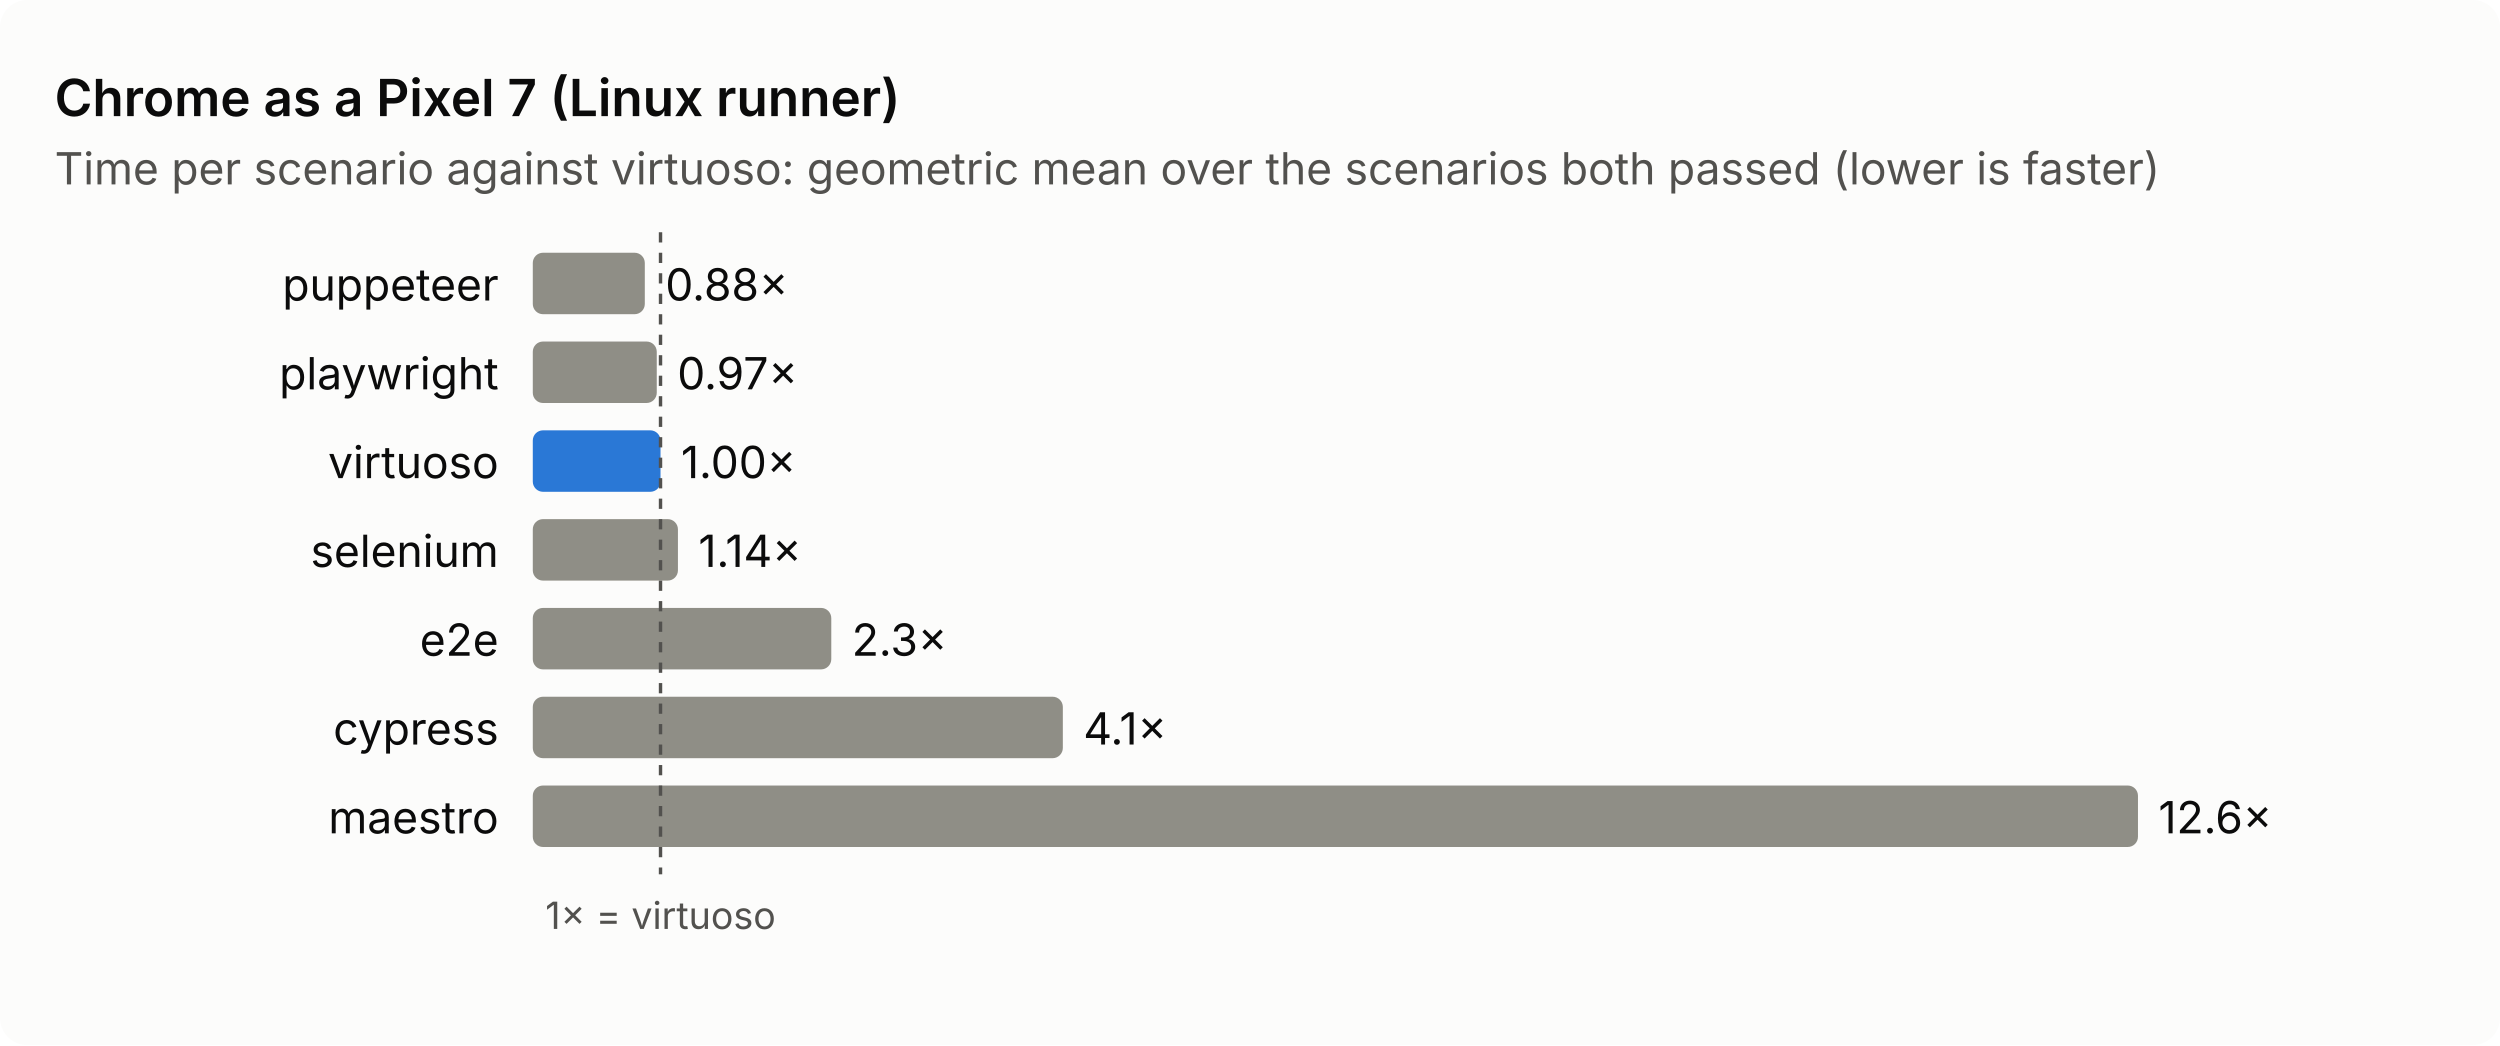
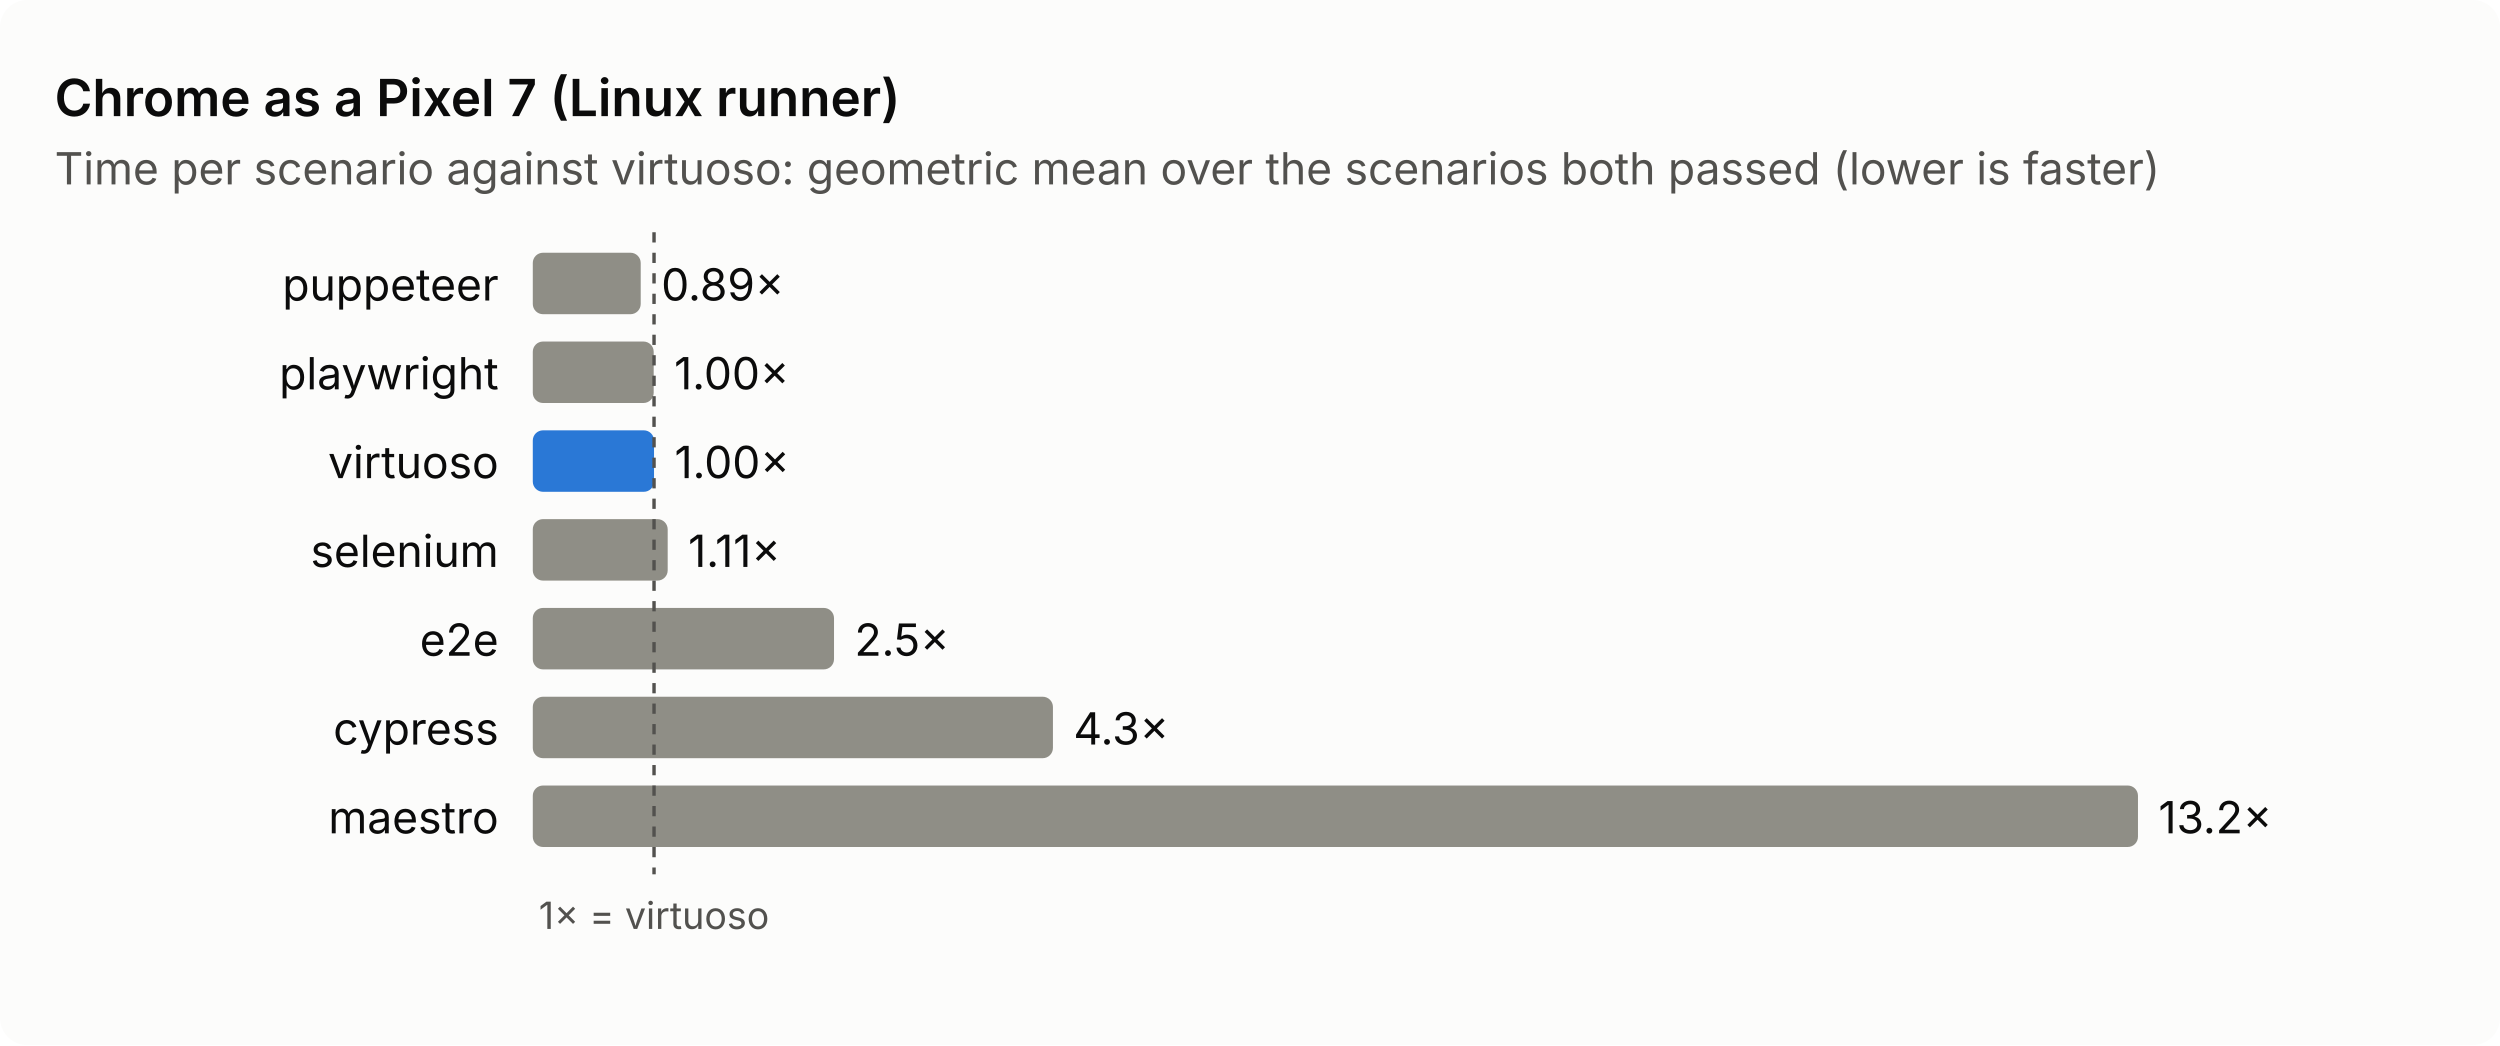
<svg xmlns="http://www.w3.org/2000/svg" viewBox="0 0 732 306" width="732" height="306" role="img" aria-label="Chrome as a Pixel 7 (Linux runner): time per scenario against virtuoso">
  <style>text{font:13px system-ui,-apple-system,'Segoe UI',sans-serif;fill:#0b0b0b}.sub,.axis{fill:#52514e}.axis{font-size:11px}.title{font-size:15px;font-weight:600}.bg{fill:#fcfcfb}.bar{fill:#8f8e86}.base{fill:#2a78d6}.ref{stroke:#52514e;stroke-dasharray:3 3}@media (prefers-color-scheme: dark){.bg{fill:#1a1a19}text{fill:#f0efec}.sub,.axis{fill:#c3c2b7}.base{fill:#3987e5}.ref{stroke:#c3c2b7}}</style>
  <rect class="bg" width="732" height="306" rx="8" />
  <text class="title" x="16" y="34.0">Chrome as a Pixel 7 (Linux runner)</text>
  <text class="sub" x="16" y="54.0">Time per scenario against virtuoso: geometric mean over the scenarios both passed (lower is faster)</text>
  <text x="146.0" y="88.0" text-anchor="end">puppeteer</text>
-   <rect class="bar" x="156" y="74.0" width="32.8" height="18" rx="3" />
-   <text x="194.8" y="88.0">0.88×</text>
+   <rect class="bar" x="156" y="74.0" width="31.6" height="18" rx="3" />
+   <text x="193.6" y="88.0">0.89×</text>
  <text x="146.0" y="114.0" text-anchor="end">playwright</text>
-   <rect class="bar" x="156" y="100.0" width="36.3" height="18" rx="3" />
-   <text x="198.3" y="114.0">0.97×</text>
+   <rect class="bar" x="156" y="100.0" width="35.4" height="18" rx="3" />
+   <text x="197.4" y="114.0">1.00×</text>
  <text x="146.0" y="140.0" text-anchor="end">virtuoso</text>
-   <rect class="bar base" x="156" y="126.0" width="37.4" height="18" rx="3" />
-   <text x="199.4" y="140.0">1.00×</text>
+   <rect class="bar base" x="156" y="126.0" width="35.5" height="18" rx="3" />
+   <text x="197.5" y="140.0">1.00×</text>
  <text x="146.0" y="166.0" text-anchor="end">selenium</text>
-   <rect class="bar" x="156" y="152.0" width="42.5" height="18" rx="3" />
-   <text x="204.5" y="166.0">1.14×</text>
+   <rect class="bar" x="156" y="152.0" width="39.5" height="18" rx="3" />
+   <text x="201.5" y="166.0">1.11×</text>
  <text x="146.0" y="192.0" text-anchor="end">e2e</text>
-   <rect class="bar" x="156" y="178.0" width="87.4" height="18" rx="3" />
-   <text x="249.4" y="192.0">2.3×</text>
+   <rect class="bar" x="156" y="178.0" width="88.2" height="18" rx="3" />
+   <text x="250.2" y="192.0">2.5×</text>
  <text x="146.0" y="218.0" text-anchor="end">cypress</text>
-   <rect class="bar" x="156" y="204.0" width="155.2" height="18" rx="3" />
-   <text x="317.2" y="218.0">4.1×</text>
+   <rect class="bar" x="156" y="204.0" width="152.3" height="18" rx="3" />
+   <text x="314.3" y="218.0">4.3×</text>
  <text x="146.0" y="244.0" text-anchor="end">maestro</text>
  <rect class="bar" x="156" y="230.0" width="470.0" height="18" rx="3" />
-   <text x="632.0" y="244.0">12.6×</text>
-   <line class="ref" x1="193.4" y1="68.0" x2="193.4" y2="256.0" />
-   <text class="axis" x="193.4" y="272.0" text-anchor="middle">1× = virtuoso</text>
+   <text x="632.0" y="244.0">13.2×</text>
+   <line class="ref" x1="191.5" y1="68.0" x2="191.5" y2="256.0" />
+   <text class="axis" x="191.5" y="272.0" text-anchor="middle">1× = virtuoso</text>
</svg>
